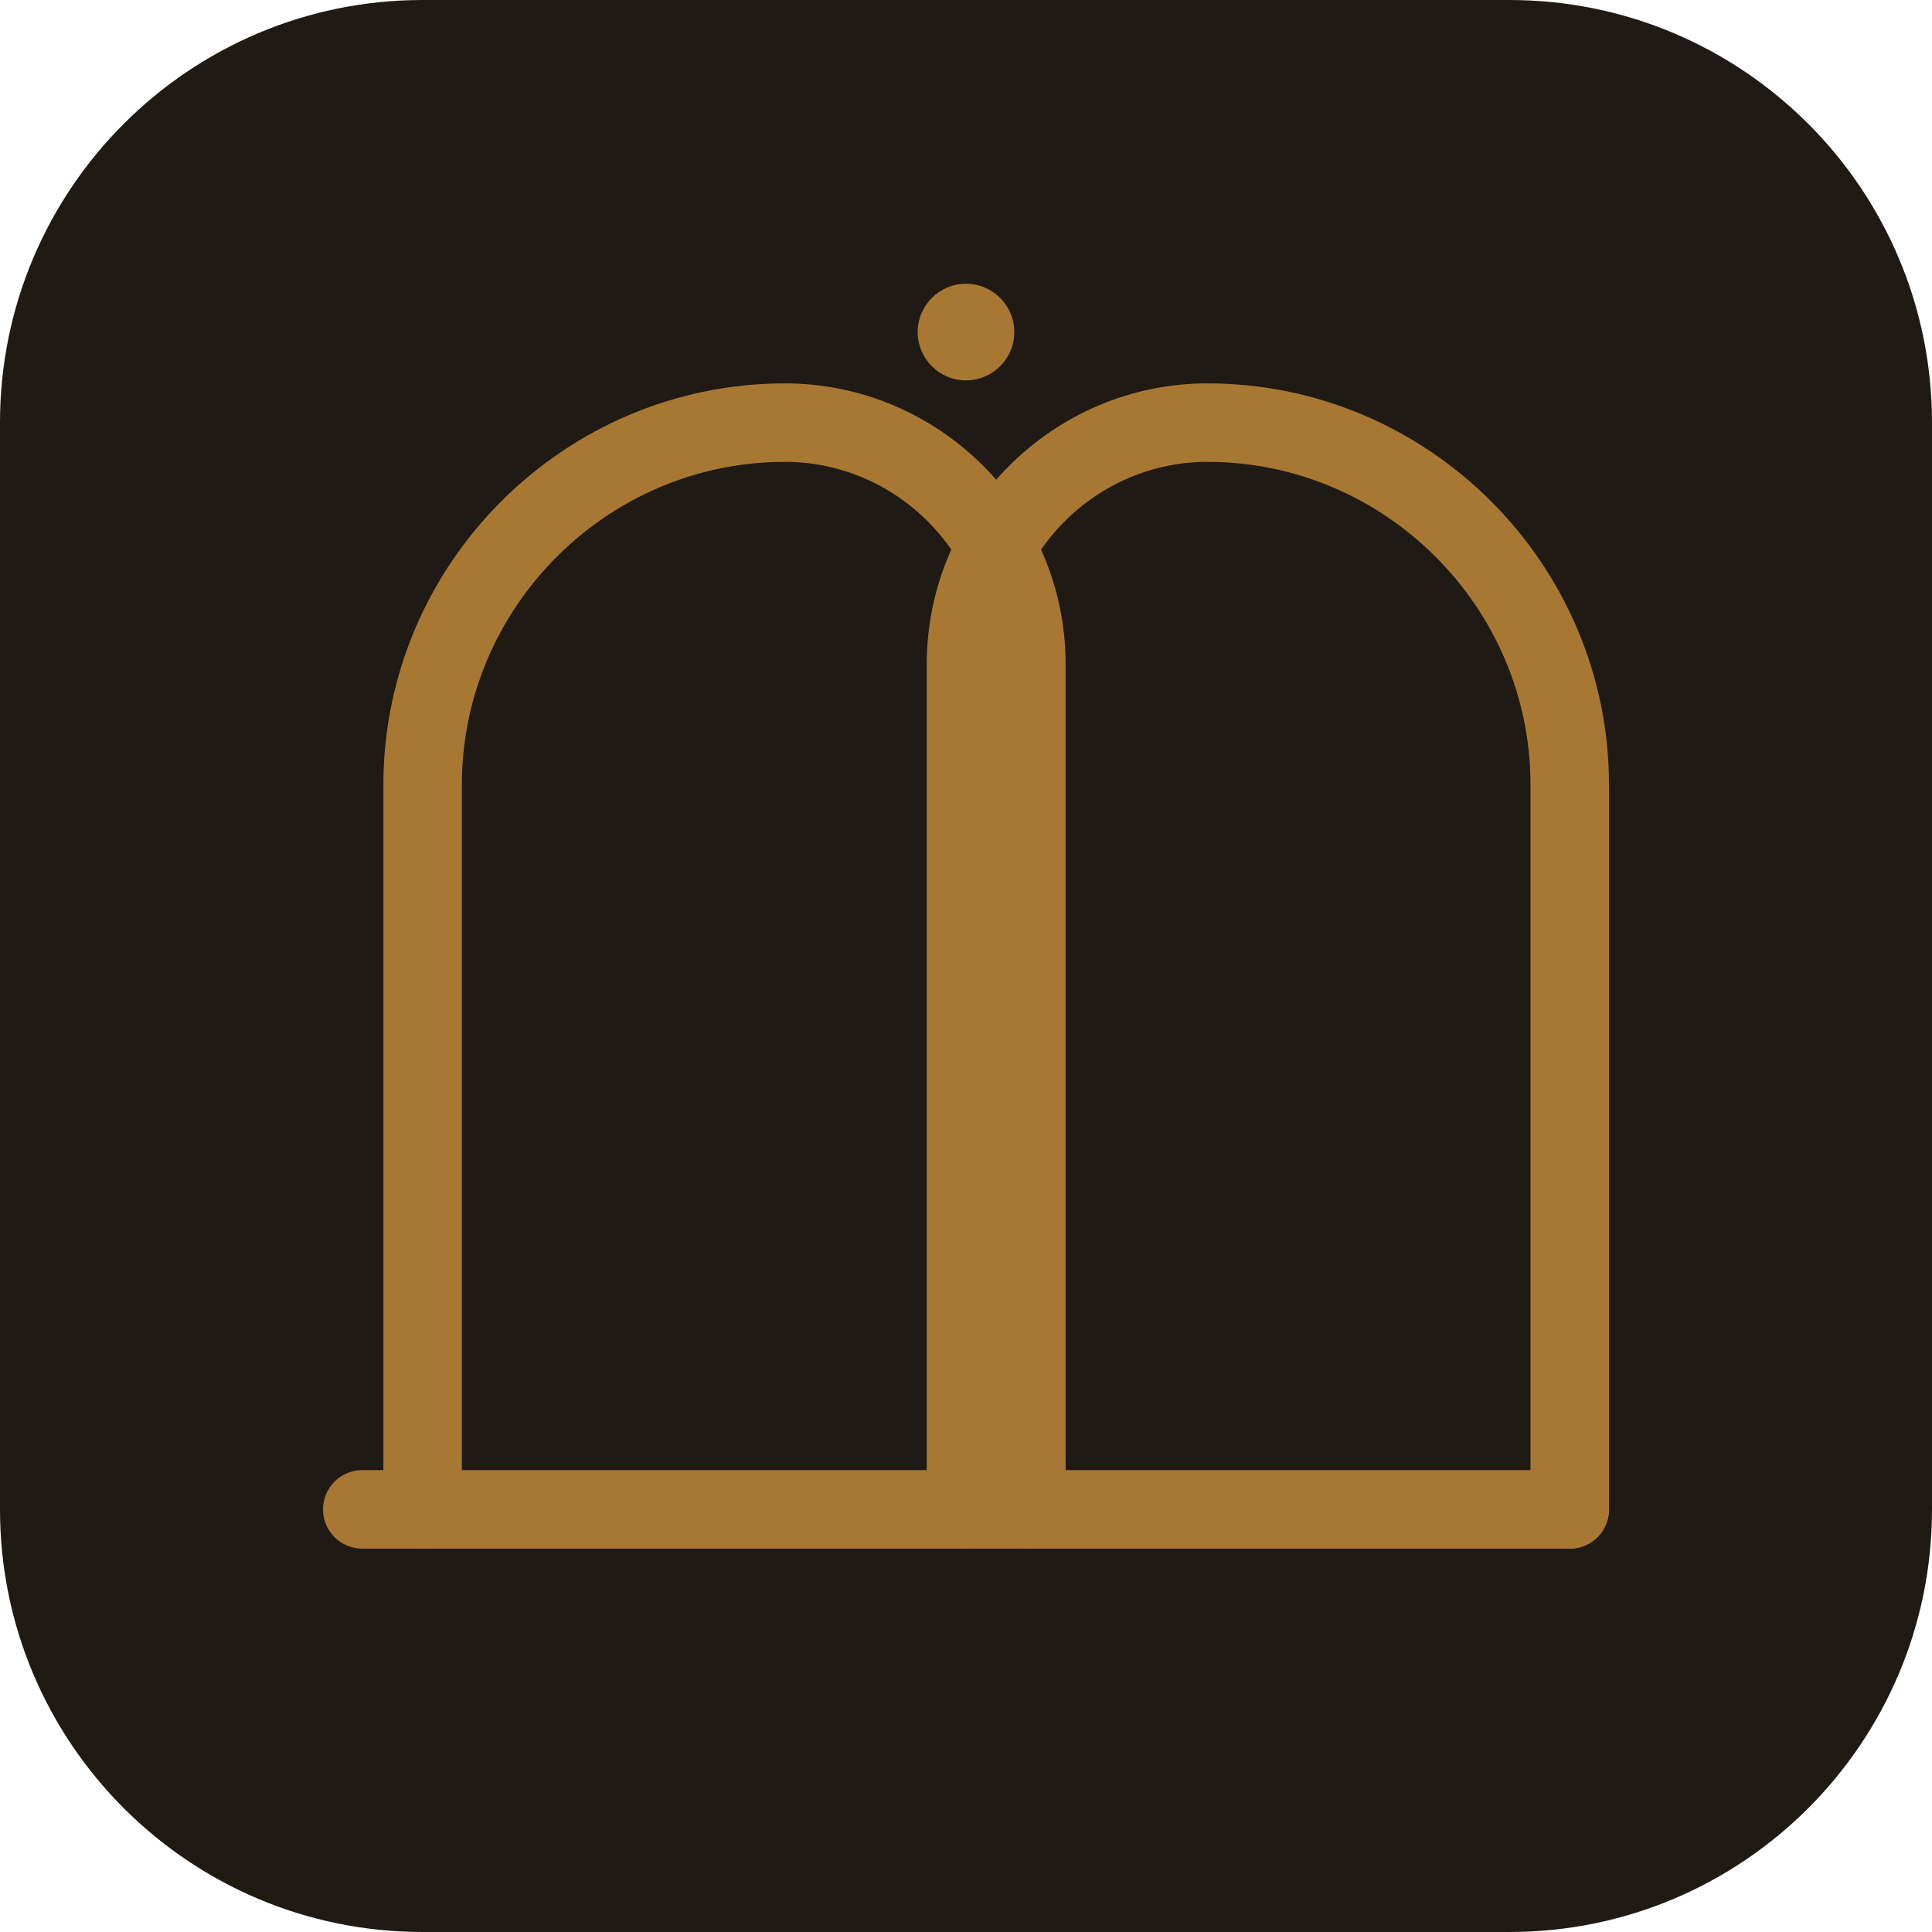
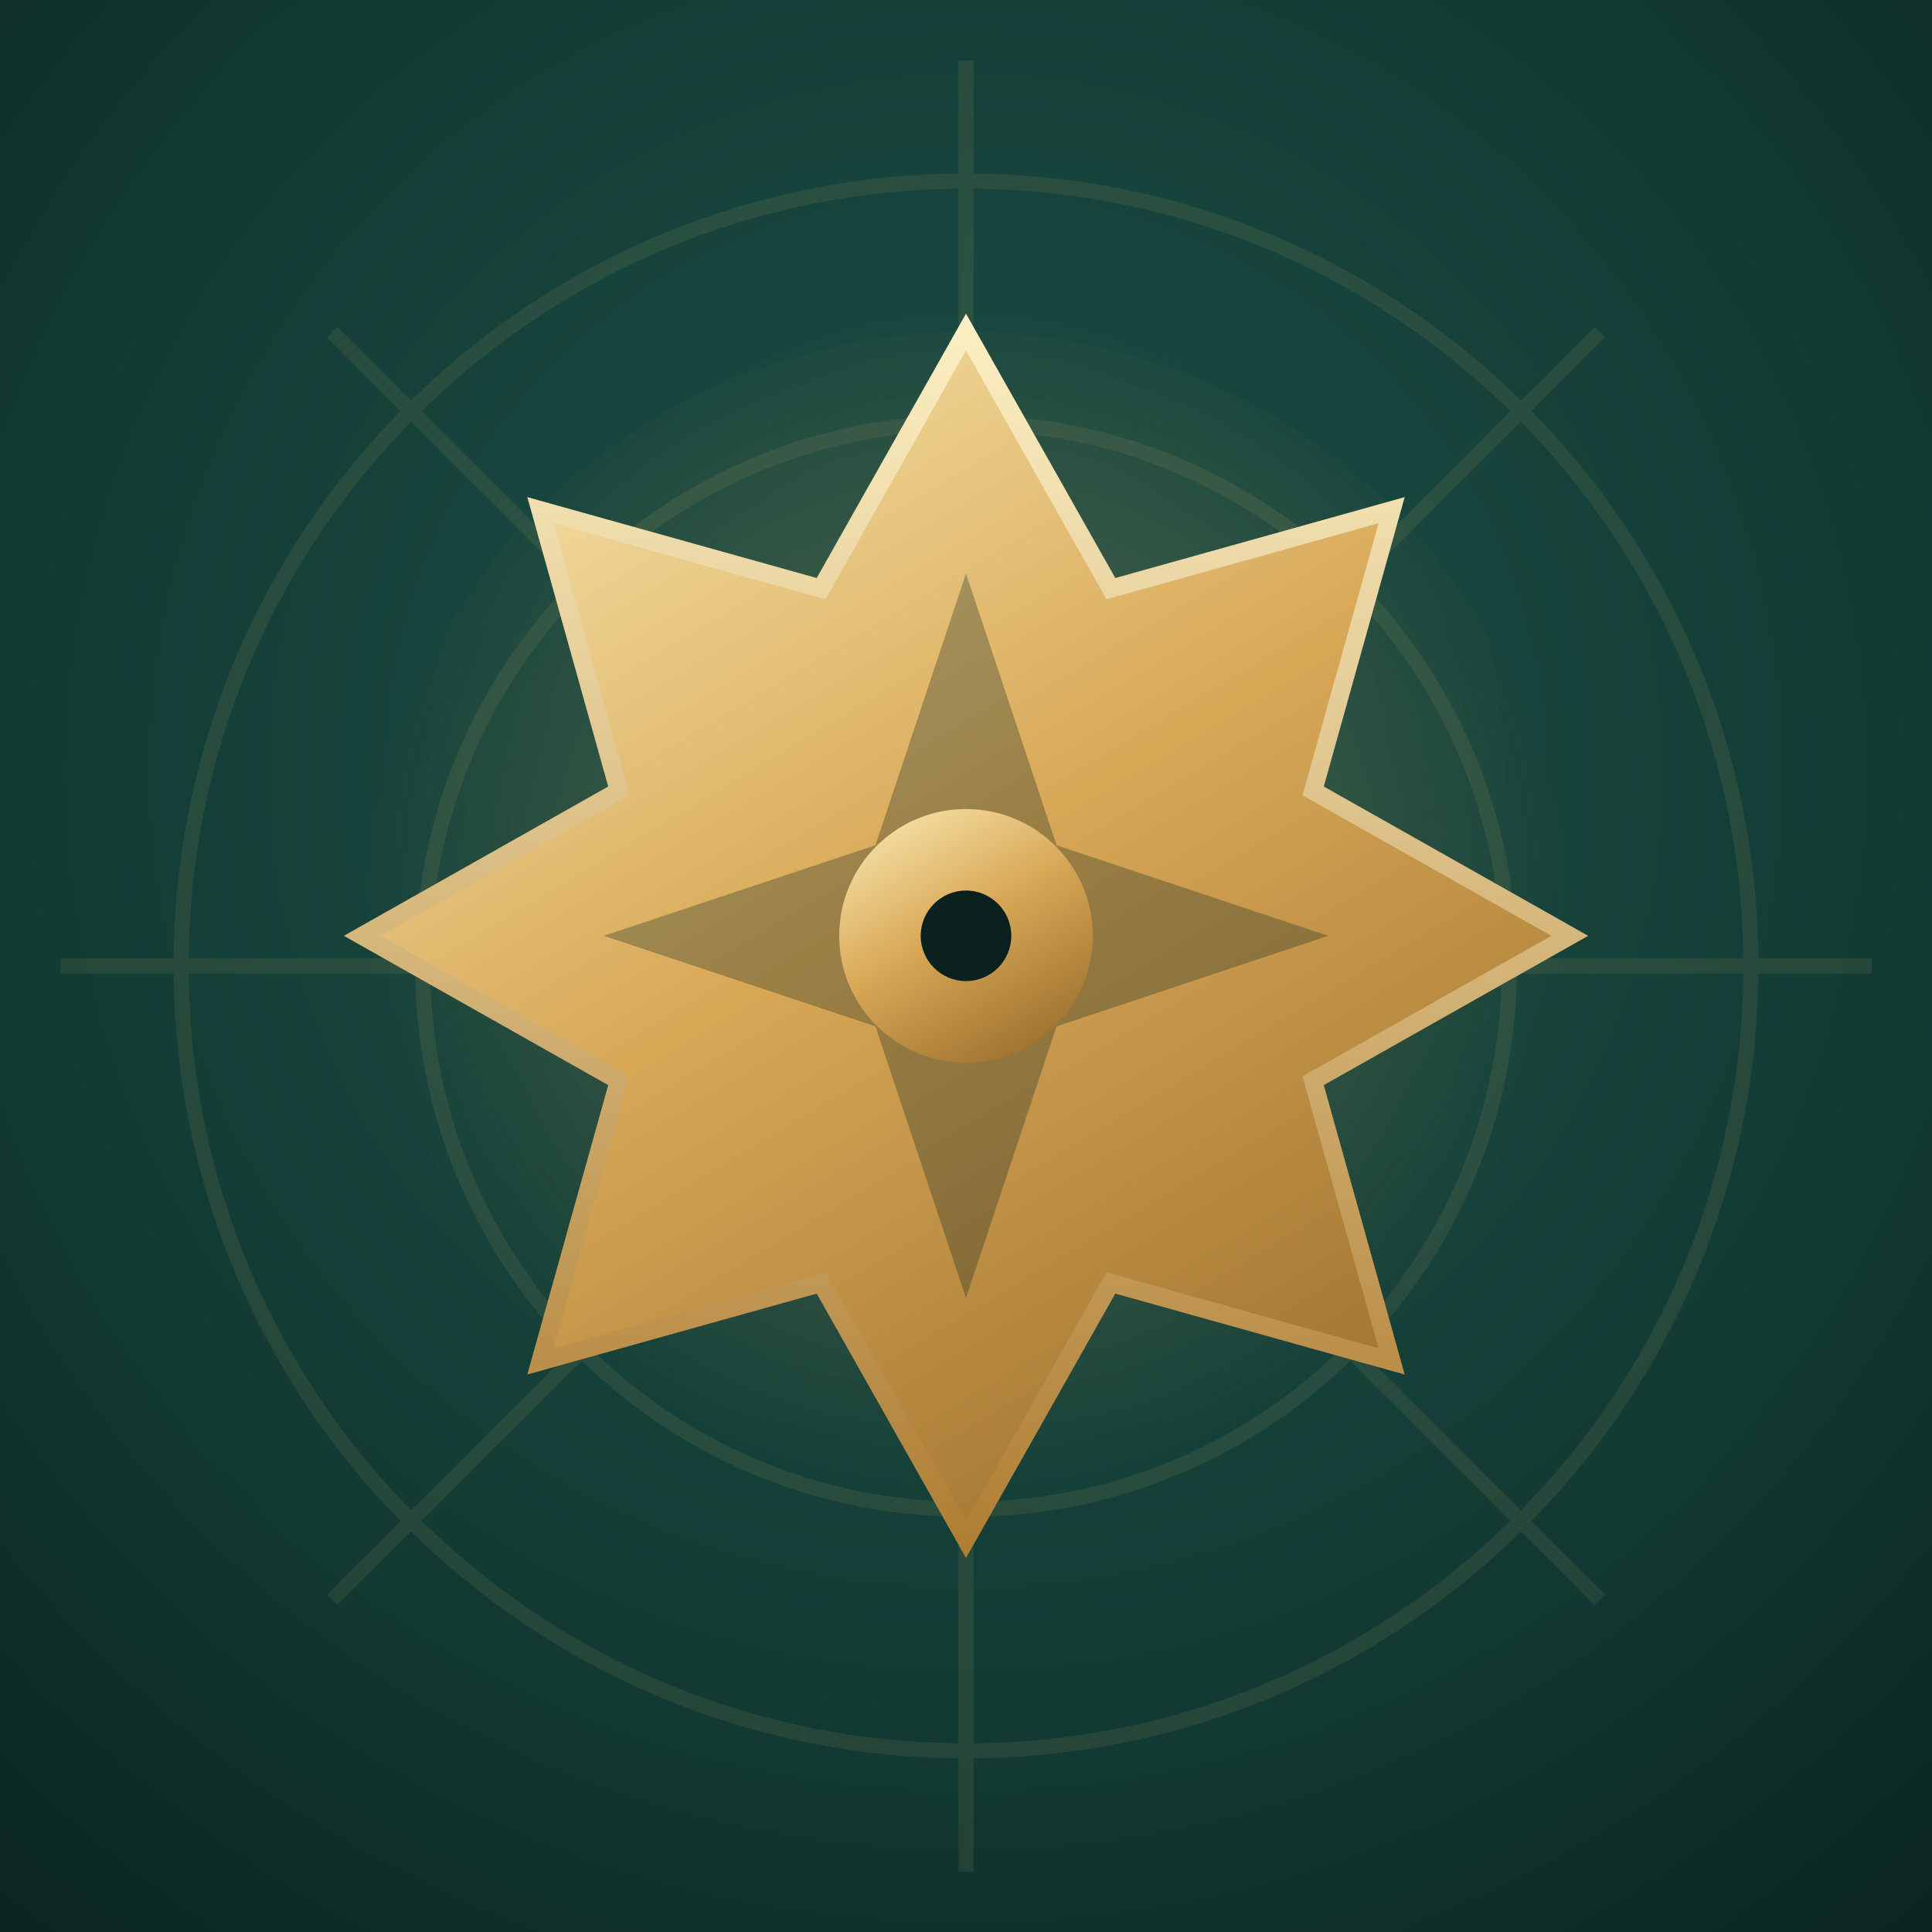
<svg xmlns="http://www.w3.org/2000/svg" viewBox="0 0 64 64">
-   <rect width="64" height="64" rx="14" fill="#1F1A14" />
-   <g fill="none" stroke="#A87833" stroke-width="2.6" stroke-linecap="round" stroke-linejoin="round">
-     <path d="M14 50 V26 c0 -6.6 5.4 -12 12 -12 4.4 0 8 3.6 8 8 V50" />
-     <path d="M32 50 V22 c0 -4.4 3.6 -8 8 -8 6.6 0 12 5.4 12 12 V50" />
-     <line x1="12" y1="50" x2="52" y2="50" />
+   <defs>
+     <radialGradient id="bg" cx="0.5" cy="0.4" r="0.82">
+       <stop offset="0" stop-color="#1E5249" />
+       <stop offset="0.6" stop-color="#123A33" />
+       <stop offset="1" stop-color="#0A211D" />
+     </radialGradient>
+     <radialGradient id="noor" cx="0.5" cy="0.46" r="0.5">
+       <stop offset="0" stop-color="#F4D58A" stop-opacity="0.55" />
+       <stop offset="0.5" stop-color="#C2924A" stop-opacity="0.18" />
+       <stop offset="1" stop-color="#C2924A" stop-opacity="0" />
+     </radialGradient>
+     <linearGradient id="gold" x1="0.2" y1="0" x2="0.8" y2="1">
+       <stop offset="0" stop-color="#F6E2A8" />
+       <stop offset="0.45" stop-color="#D8A857" />
+       <stop offset="1" stop-color="#9A6E2C" />
+     </linearGradient>
+     <linearGradient id="goldEdge" x1="0" y1="0" x2="0" y2="1">
+       <stop offset="0" stop-color="#FBEEC2" />
+       <stop offset="1" stop-color="#B07F35" />
+     </linearGradient>
+   </defs>
+   <rect width="64" height="64" fill="url(#bg)" />
+   <g opacity="0.09" stroke="#E8C57E" stroke-width="0.5" fill="none">
+     <g transform="translate(32,32)">
+       <circle r="26" />
+       <circle r="18" />
+       <path d="M-30 0 H30 M0 -30 V30 M-21 -21 L21 21 M-21 21 L21 -21" />
+     </g>
  </g>
-   <circle cx="32" cy="11" r="1.6" fill="#A87833" />
+   <circle cx="32" cy="31" r="20" fill="url(#noor)" />
+   <g transform="translate(32,31)">
+     <path d="M0 -20 L4.8 -11.5 L14.1 -14.1 L11.5 -4.8 L20 0 L11.5 4.8 L14.1 14.1 L4.8 11.5 L0 20 L-4.8 11.5 L-14.1 14.1 L-11.5 4.8 L-20 0 L-11.5 -4.8 L-14.1 -14.1 L-4.8 -11.5 Z" fill="url(#gold)" stroke="url(#goldEdge)" stroke-width="0.6" />
+     <path d="M0 -12 L3 -3 L12 0 L3 3 L0 12 L-3 3 L-12 0 L-3 -3 Z" fill="#0A211D" opacity="0.3" />
+     <circle r="4.2" fill="url(#gold)" />
+     <circle r="1.5" fill="#0A211D" />
+   </g>
</svg>
